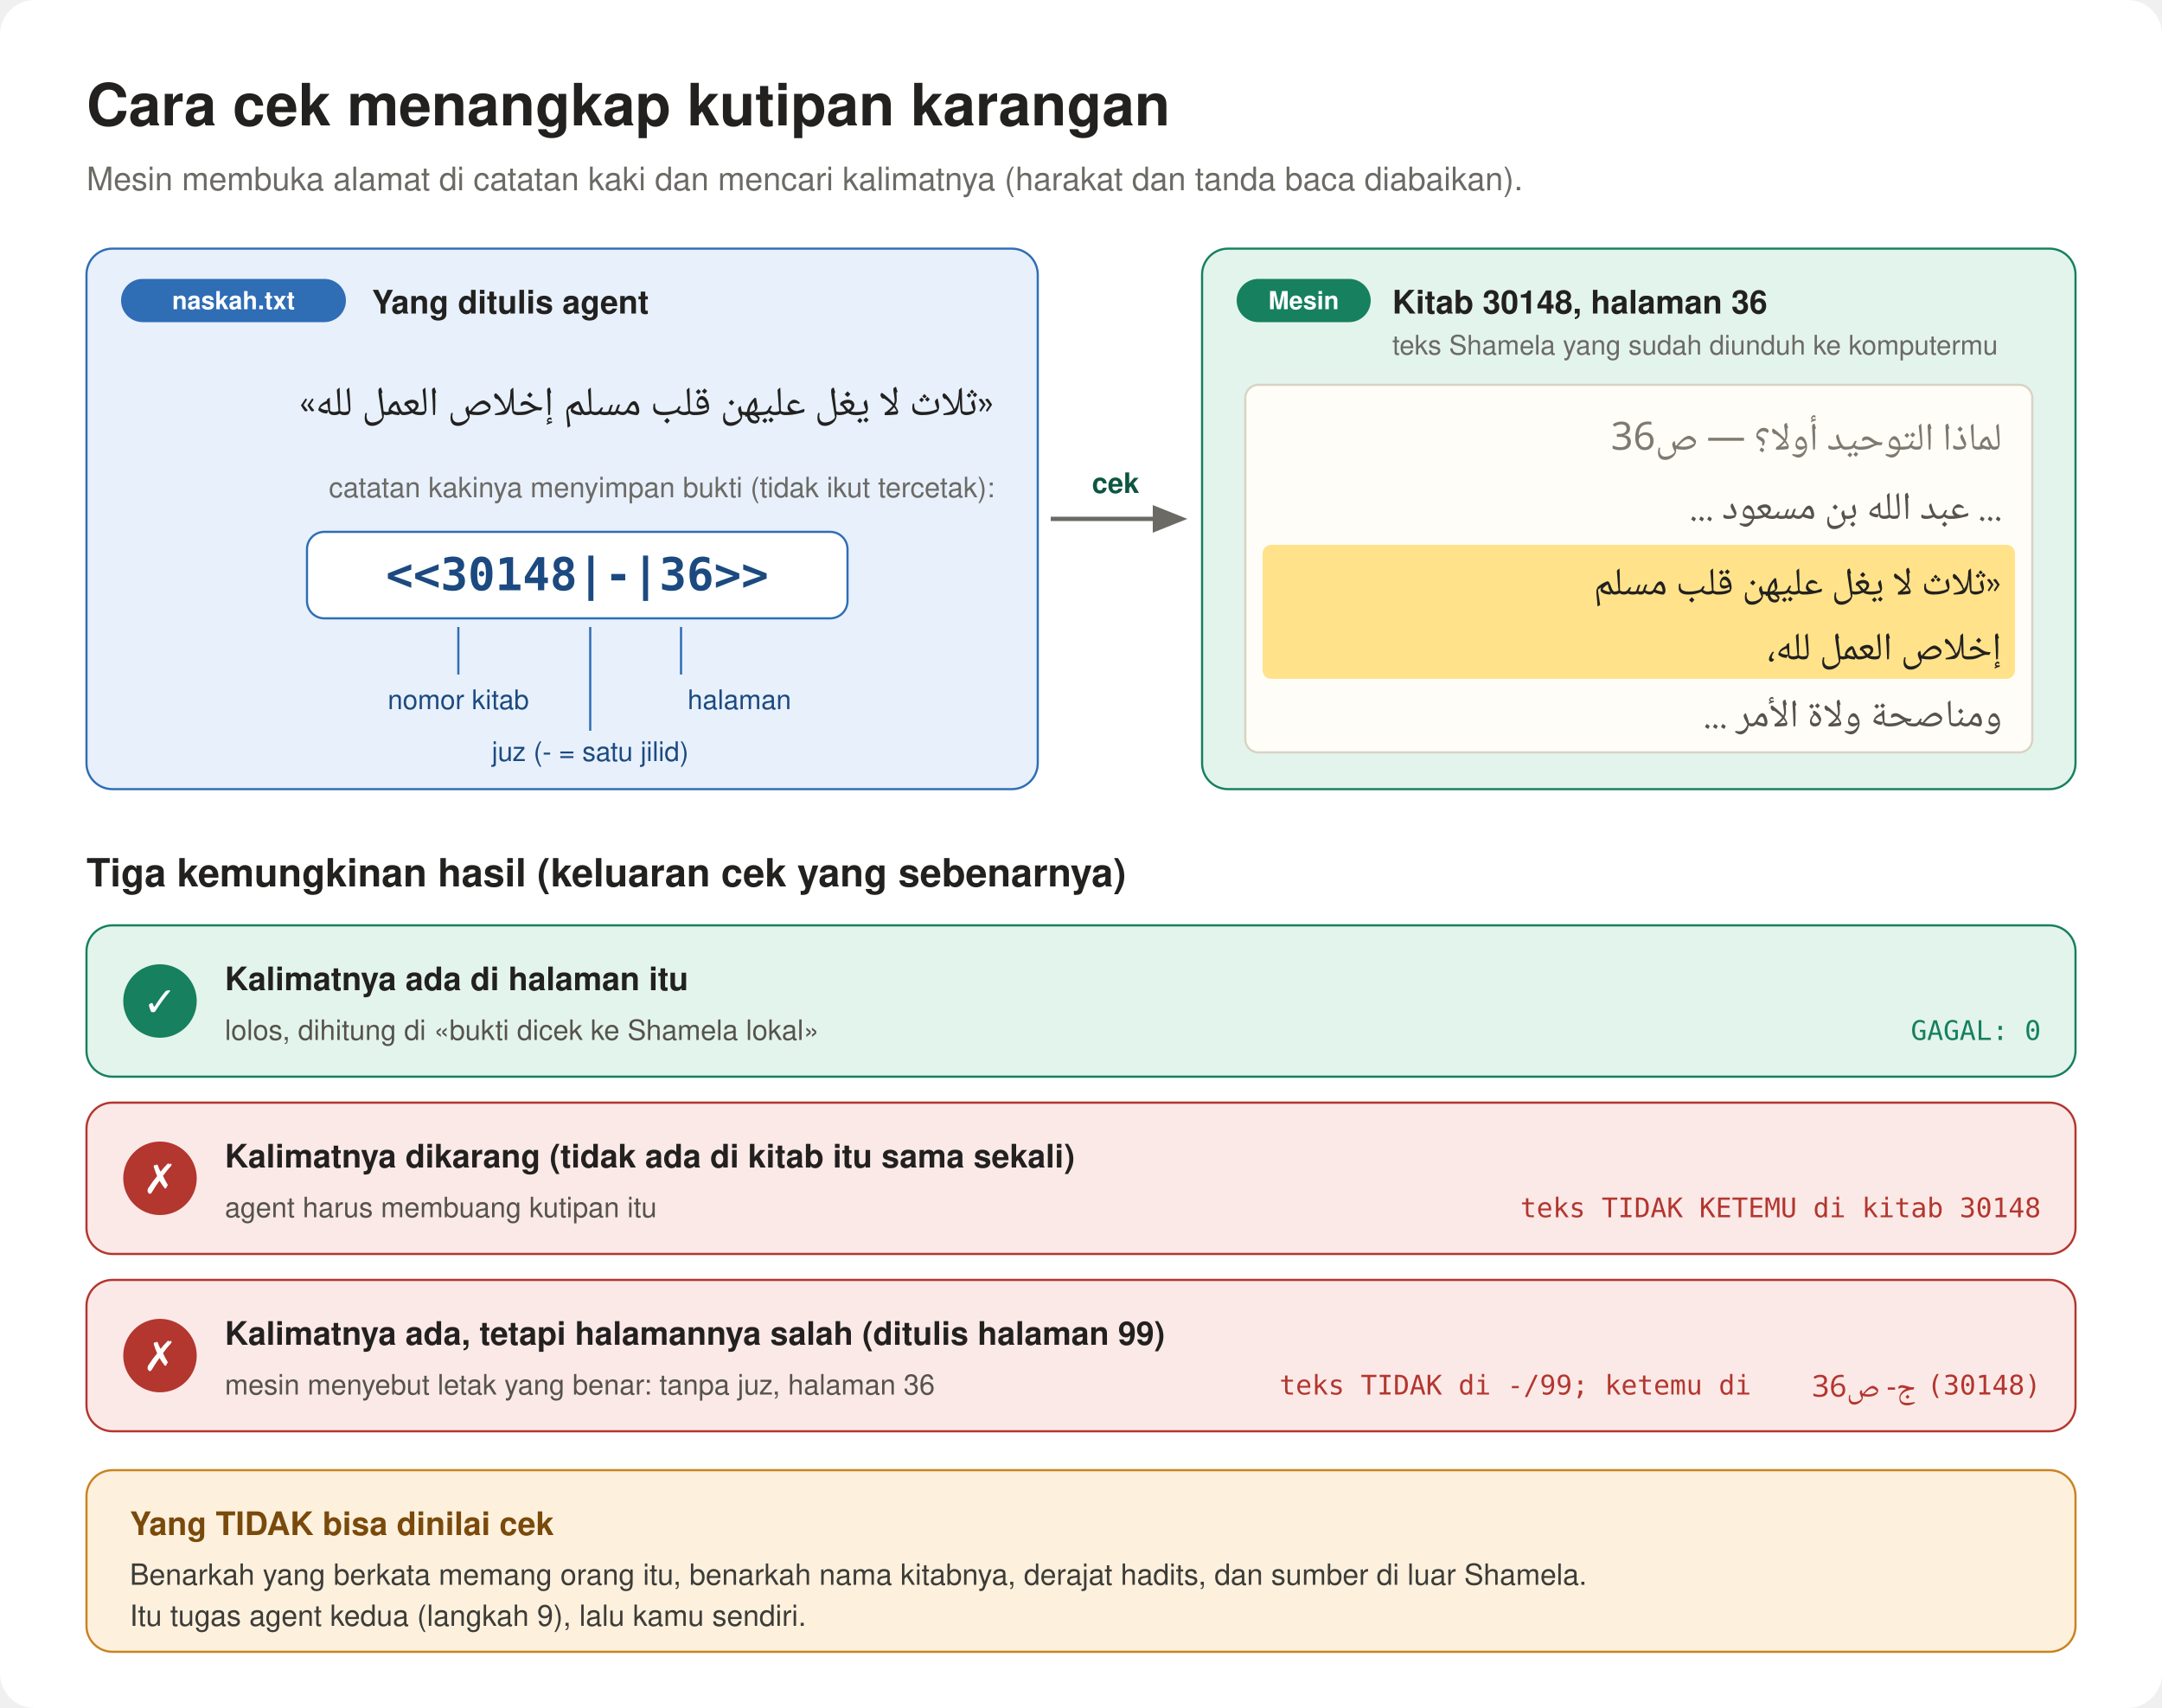
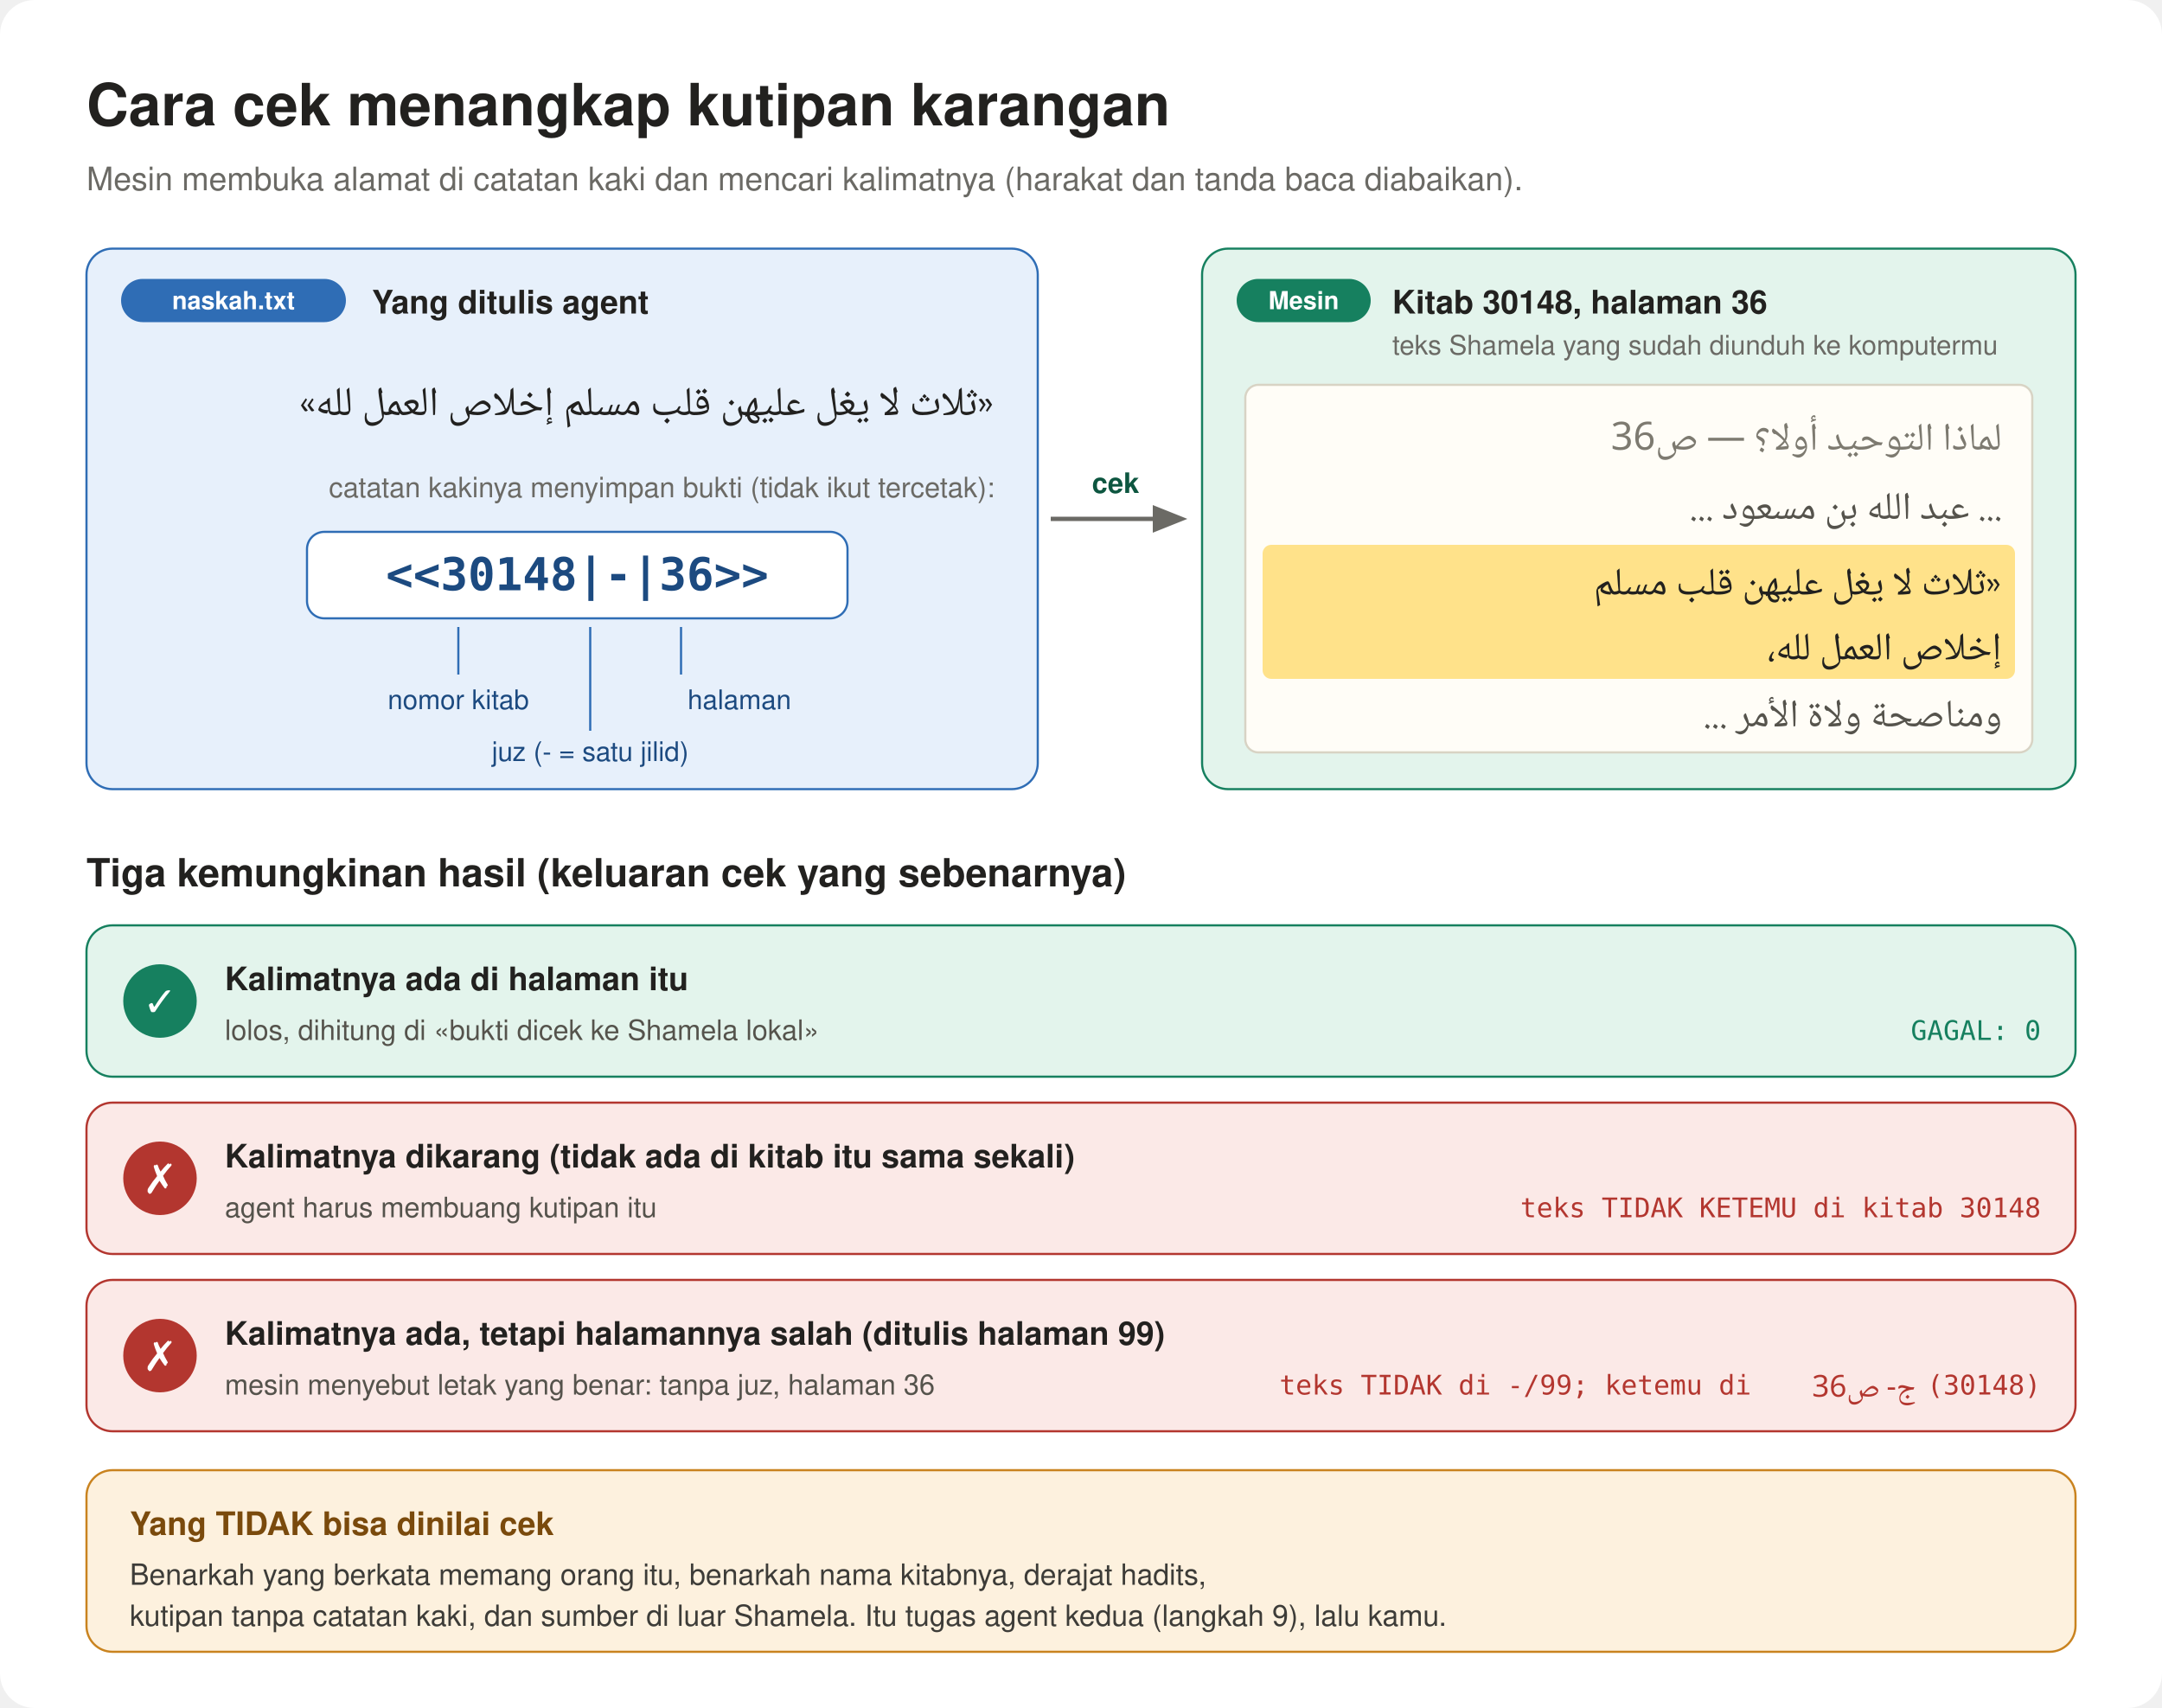
<svg xmlns="http://www.w3.org/2000/svg" viewBox="0 0 1000 790" width="1000" height="790" role="img" font-family="Segoe UI, Helvetica, Arial, sans-serif">
  <defs>
    <marker id="p" viewBox="0 0 10 10" refX="8" refY="5" markerWidth="8" markerHeight="8" orient="auto">
      <path d="M0 1L10 5L0 9z" fill="#6b6a65" />
    </marker>
  </defs>
  <rect width="1000" height="790" rx="16" fill="#ffffff" />
  <text x="40" y="58" font-size="27" font-weight="700" fill="#22211f">Cara cek menangkap kutipan karangan</text>
  <text x="40" y="88" font-size="15" fill="#6b6a65">Mesin membuka alamat di catatan kaki dan mencari kalimatnya (harakat dan tanda baca diabaikan).</text>
  <rect x="40" y="115" width="440" height="250" rx="12" fill="#e7f0fb" stroke="#2f6db5" />
  <rect x="56" y="129" width="104" height="20" rx="10" fill="#2f6db5" />
  <text x="108" y="143" font-size="11.5" font-weight="700" fill="#fff" text-anchor="middle">naskah.txt</text>
  <text x="172" y="145" font-size="15" font-weight="700" fill="#22211f">Yang ditulis agent</text>
  <text x="460" y="192" font-size="19" font-family="Traditional Arabic, Amiri, Noto Naskh Arabic, Segoe UI, sans-serif" direction="rtl" text-anchor="start" fill="#22211f">«ثلاث لا يغل عليهن قلب مسلم إخلاص العمل لله»</text>
  <text x="460" y="230" font-size="13" fill="#6b6a65" text-anchor="end">catatan kakinya menyimpan bukti (tidak ikut tercetak):</text>
  <rect x="142" y="246" width="250" height="40" rx="8" fill="#ffffff" stroke="#2f6db5" />
  <text x="267" y="273" font-size="21" font-weight="700" font-family="Consolas, Menlo, monospace" text-anchor="middle" fill="#1c4a80">&lt;&lt;30148|-|36&gt;&gt;</text>
  <path d="M212 290V312" stroke="#2f6db5" />
  <text x="212" y="328" font-size="12.5" fill="#1c4a80" text-anchor="middle">nomor kitab</text>
  <path d="M273 290V338" stroke="#2f6db5" />
  <text x="273" y="352" font-size="12.5" fill="#1c4a80" text-anchor="middle">juz (- = satu jilid)</text>
  <path d="M315 290V312" stroke="#2f6db5" />
  <text x="342" y="328" font-size="12.5" fill="#1c4a80" text-anchor="middle">halaman</text>
  <path d="M486 240H546" stroke="#6b6a65" stroke-width="2" marker-end="url(#p)" />
  <text x="516" y="228" font-size="13" font-weight="700" fill="#0d5640" text-anchor="middle">cek</text>
  <rect x="556" y="115" width="404" height="250" rx="12" fill="#e3f4ec" stroke="#16805f" />
  <rect x="572" y="129" width="62" height="20" rx="10" fill="#16805f" />
  <text x="603" y="143" font-size="11.5" font-weight="700" fill="#fff" text-anchor="middle">Mesin</text>
  <text x="644" y="145" font-size="15" font-weight="700" fill="#22211f">Kitab 30148, halaman 36</text>
  <text x="644" y="164" font-size="12.5" fill="#6b6a65">teks Shamela yang sudah diunduh ke komputermu</text>
  <rect x="576" y="178" width="364" height="170" rx="6" fill="#fffdf7" stroke="#d8d3c4" />
  <text x="926" y="208" font-size="18" font-family="Traditional Arabic, Amiri, Noto Naskh Arabic, Segoe UI, sans-serif" direction="rtl" text-anchor="start" fill="#7d7a70">لماذا التوحيد أولا؟ — ص36</text>
  <text x="926" y="240" font-size="18" font-family="Traditional Arabic, Amiri, Noto Naskh Arabic, Segoe UI, sans-serif" direction="rtl" text-anchor="start" fill="#55534c">... عبد الله بن مسعود ...</text>
  <rect x="584" y="252" width="348" height="62" rx="4" fill="#ffe28a" />
  <text x="926" y="275" font-size="18" font-family="Traditional Arabic, Amiri, Noto Naskh Arabic, Segoe UI, sans-serif" direction="rtl" text-anchor="start" fill="#22211f">«ثلاث لا يغل عليهن قلب مسلم</text>
  <text x="926" y="305" font-size="18" font-family="Traditional Arabic, Amiri, Noto Naskh Arabic, Segoe UI, sans-serif" direction="rtl" text-anchor="start" fill="#22211f">إخلاص العمل لله،</text>
  <text x="926" y="336" font-size="18" font-family="Traditional Arabic, Amiri, Noto Naskh Arabic, Segoe UI, sans-serif" direction="rtl" text-anchor="start" fill="#55534c">ومناصحة ولاة الأمر ...</text>
  <text x="40" y="410" font-size="18" font-weight="700" fill="#22211f">Tiga kemungkinan hasil (keluaran cek yang sebenarnya)</text>
  <rect x="40" y="428" width="920" height="70" rx="12" fill="#e3f4ec" stroke="#16805f" />
  <circle cx="74" cy="463" r="17" fill="#16805f" />
  <text x="74" y="470" font-size="19" font-weight="700" fill="#fff" text-anchor="middle">✓</text>
  <text x="104" y="458" font-size="15" font-weight="700" fill="#22211f">Kalimatnya ada di halaman itu</text>
  <text x="104" y="481" font-size="13" fill="#55534c">lolos, dihitung di «bukti dicek ke Shamela lokal»</text>
  <text x="944" y="481" font-size="12.5" font-family="Consolas, Menlo, monospace" fill="#16805f" text-anchor="end">GAGAL: 0</text>
  <rect x="40" y="510" width="920" height="70" rx="12" fill="#fbe9e7" stroke="#b3362f" />
  <circle cx="74" cy="545" r="17" fill="#b3362f" />
  <text x="74" y="552" font-size="19" font-weight="700" fill="#fff" text-anchor="middle">✗</text>
  <text x="104" y="540" font-size="15" font-weight="700" fill="#22211f">Kalimatnya dikarang (tidak ada di kitab itu sama sekali)</text>
  <text x="104" y="563" font-size="13" fill="#55534c">agent harus membuang kutipan itu</text>
  <text x="944" y="563" font-size="12.5" font-family="Consolas, Menlo, monospace" fill="#b3362f" text-anchor="end">teks TIDAK KETEMU di kitab 30148</text>
  <rect x="40" y="592" width="920" height="70" rx="12" fill="#fbe9e7" stroke="#b3362f" />
  <circle cx="74" cy="627" r="17" fill="#b3362f" />
  <text x="74" y="634" font-size="19" font-weight="700" fill="#fff" text-anchor="middle">✗</text>
  <text x="104" y="622" font-size="15" font-weight="700" fill="#22211f">Kalimatnya ada, tetapi halamannya salah (ditulis halaman 99)</text>
  <text x="104" y="645" font-size="13" fill="#55534c">mesin menyebut letak yang benar: tanpa juz, halaman 36</text>
  <text x="944" y="645" font-size="12.5" font-family="Consolas, Menlo, monospace" fill="#b3362f" text-anchor="end">(30148)</text>
  <text x="886" y="646" font-size="14" font-family="Traditional Arabic, Amiri, Noto Naskh Arabic, Segoe UI, sans-serif" direction="rtl" text-anchor="start" fill="#b3362f">ج- ص36</text>
  <text x="810" y="645" font-size="12.5" font-family="Consolas, Menlo, monospace" fill="#b3362f" text-anchor="end">teks TIDAK di -/99; ketemu di</text>
  <rect x="40" y="680" width="920" height="84" rx="12" fill="#fdf1de" stroke="#c9831f" />
  <text x="60" y="710" font-size="15" font-weight="700" fill="#7a4a0c">Yang TIDAK bisa dinilai cek</text>
-   <text x="60" y="733" font-size="13.5" fill="#3d3c38">Benarkah yang berkata memang orang itu, benarkah nama kitabnya, derajat hadits, dan sumber di luar Shamela.</text>
-   <text x="60" y="752" font-size="13.5" fill="#3d3c38">Itu tugas agent kedua (langkah 9), lalu kamu sendiri.</text>
+   <text x="60" y="733" font-size="13.5" fill="#3d3c38">Benarkah yang berkata memang orang itu, benarkah nama kitabnya, derajat hadits,</text>
+   <text x="60" y="752" font-size="13.5" fill="#3d3c38">kutipan tanpa catatan kaki, dan sumber di luar Shamela. Itu tugas agent kedua (langkah 9), lalu kamu.</text>
</svg>
